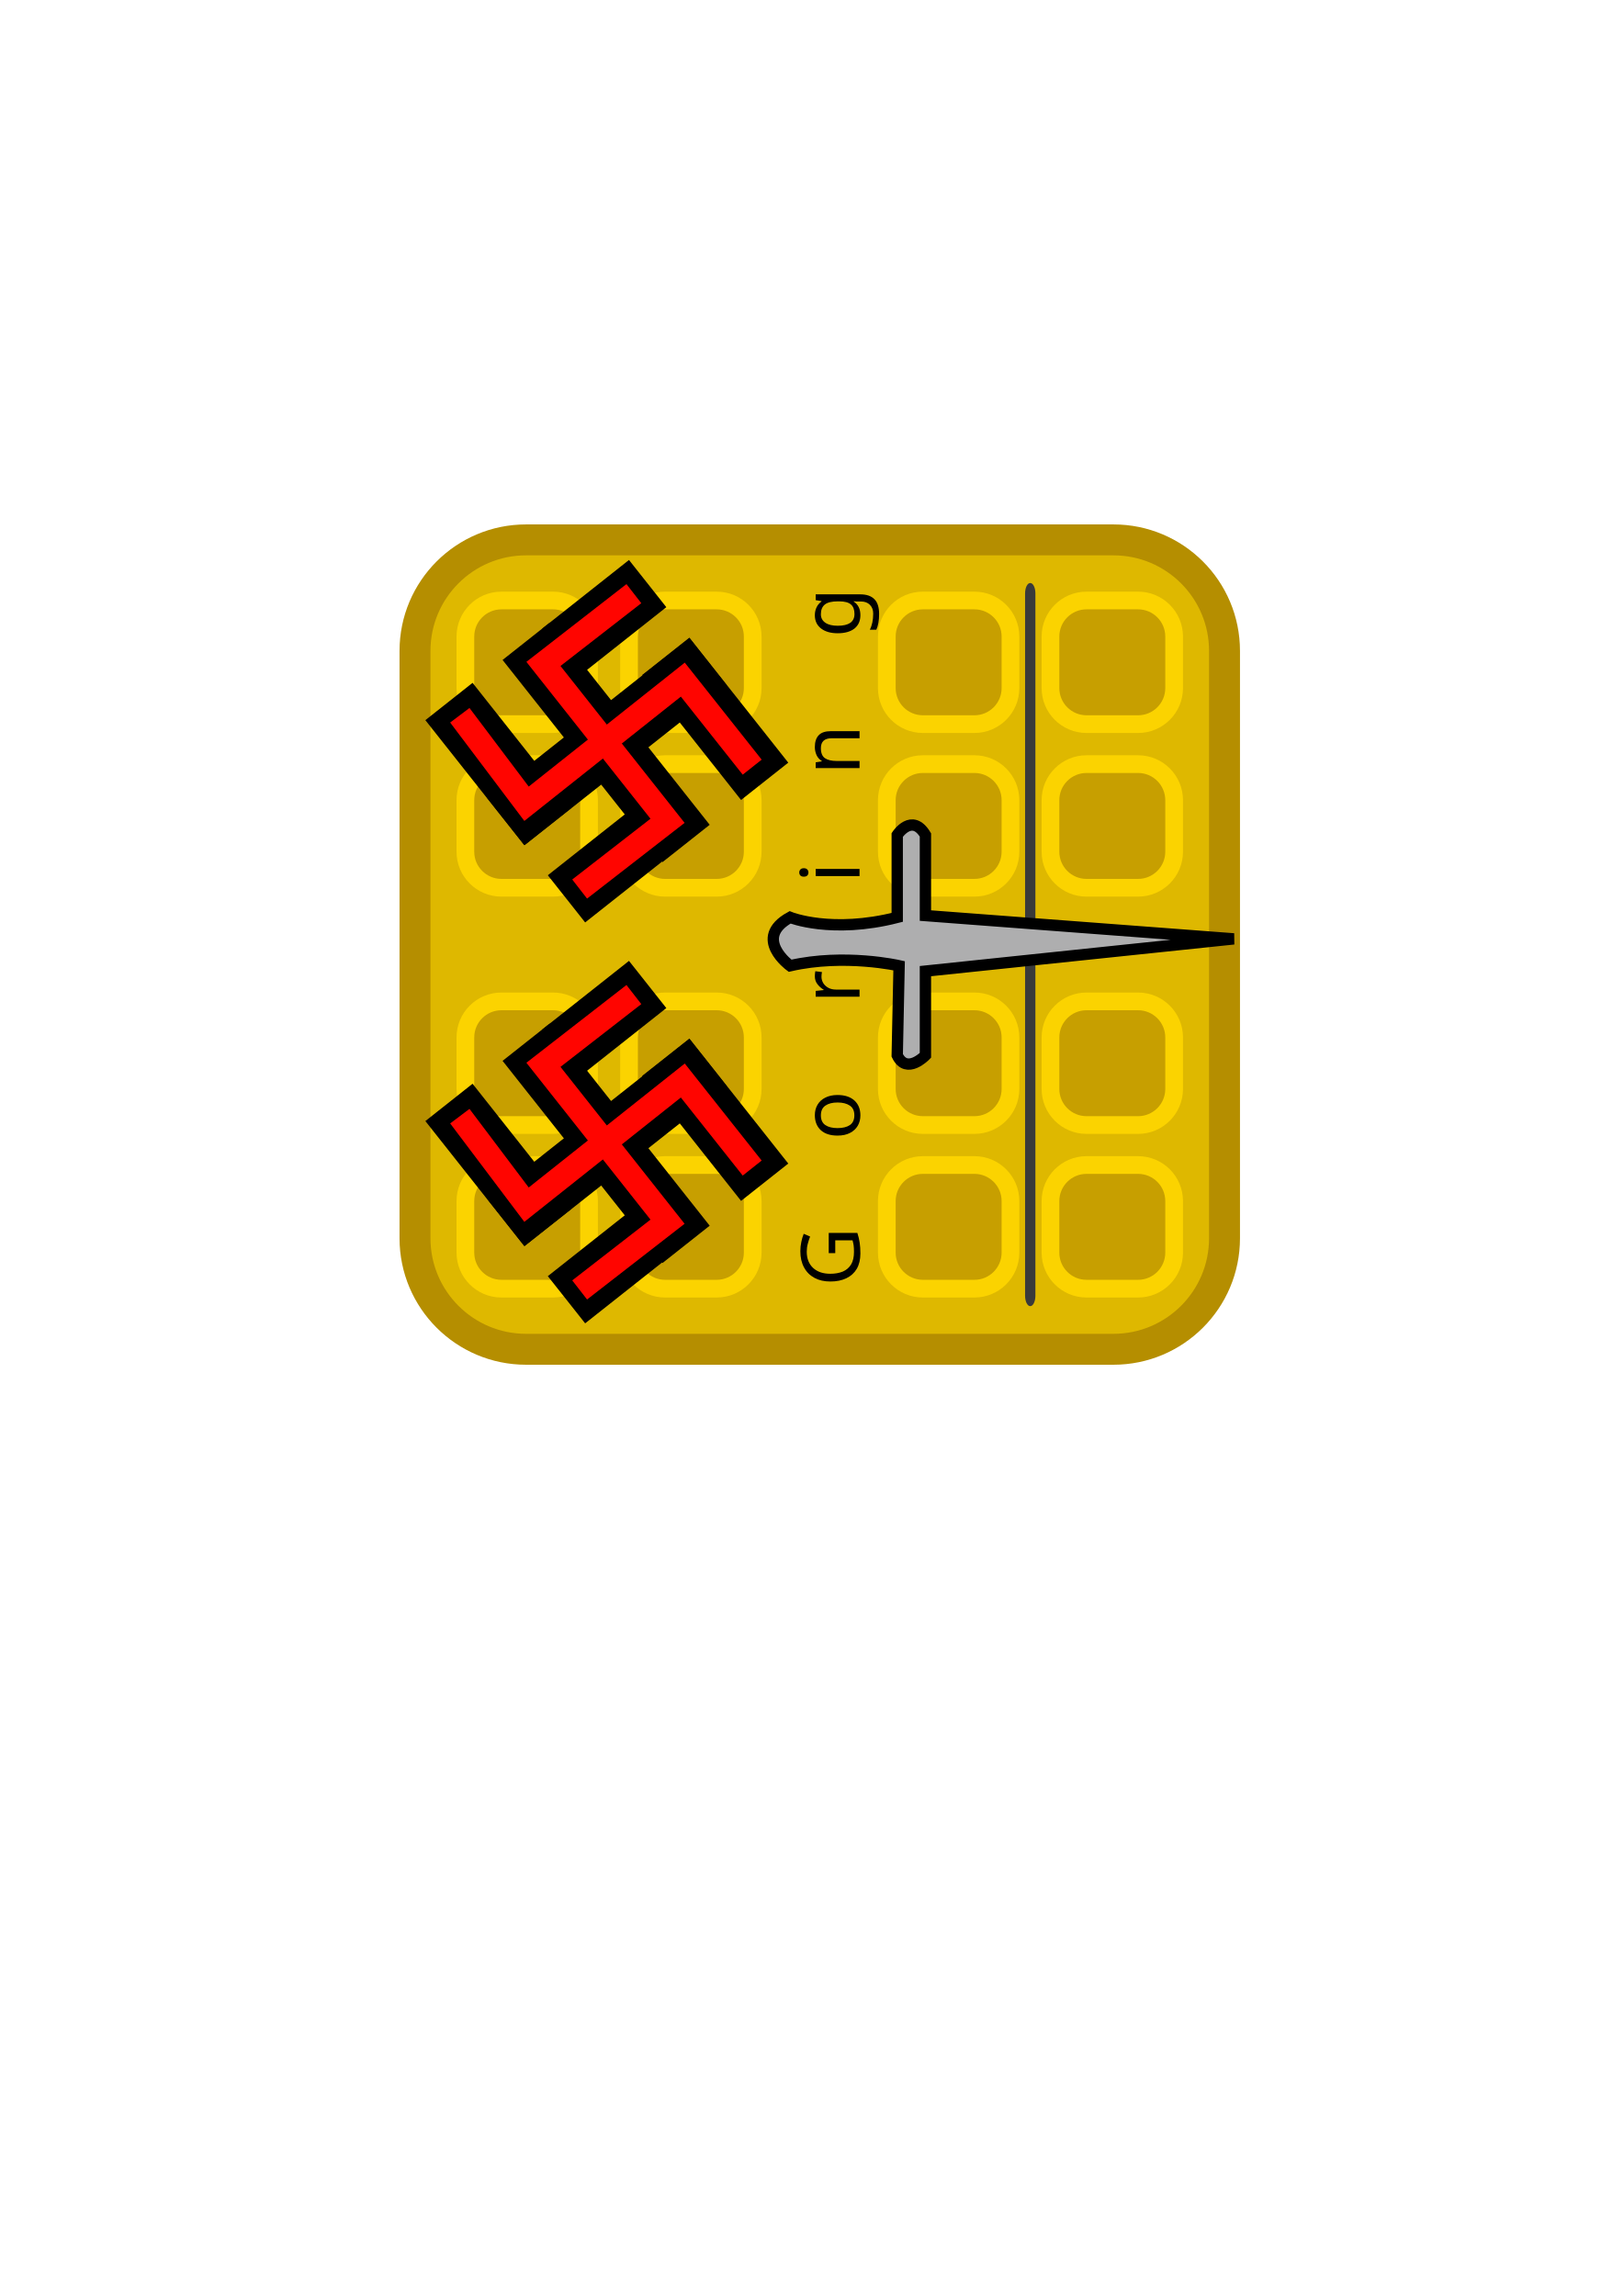
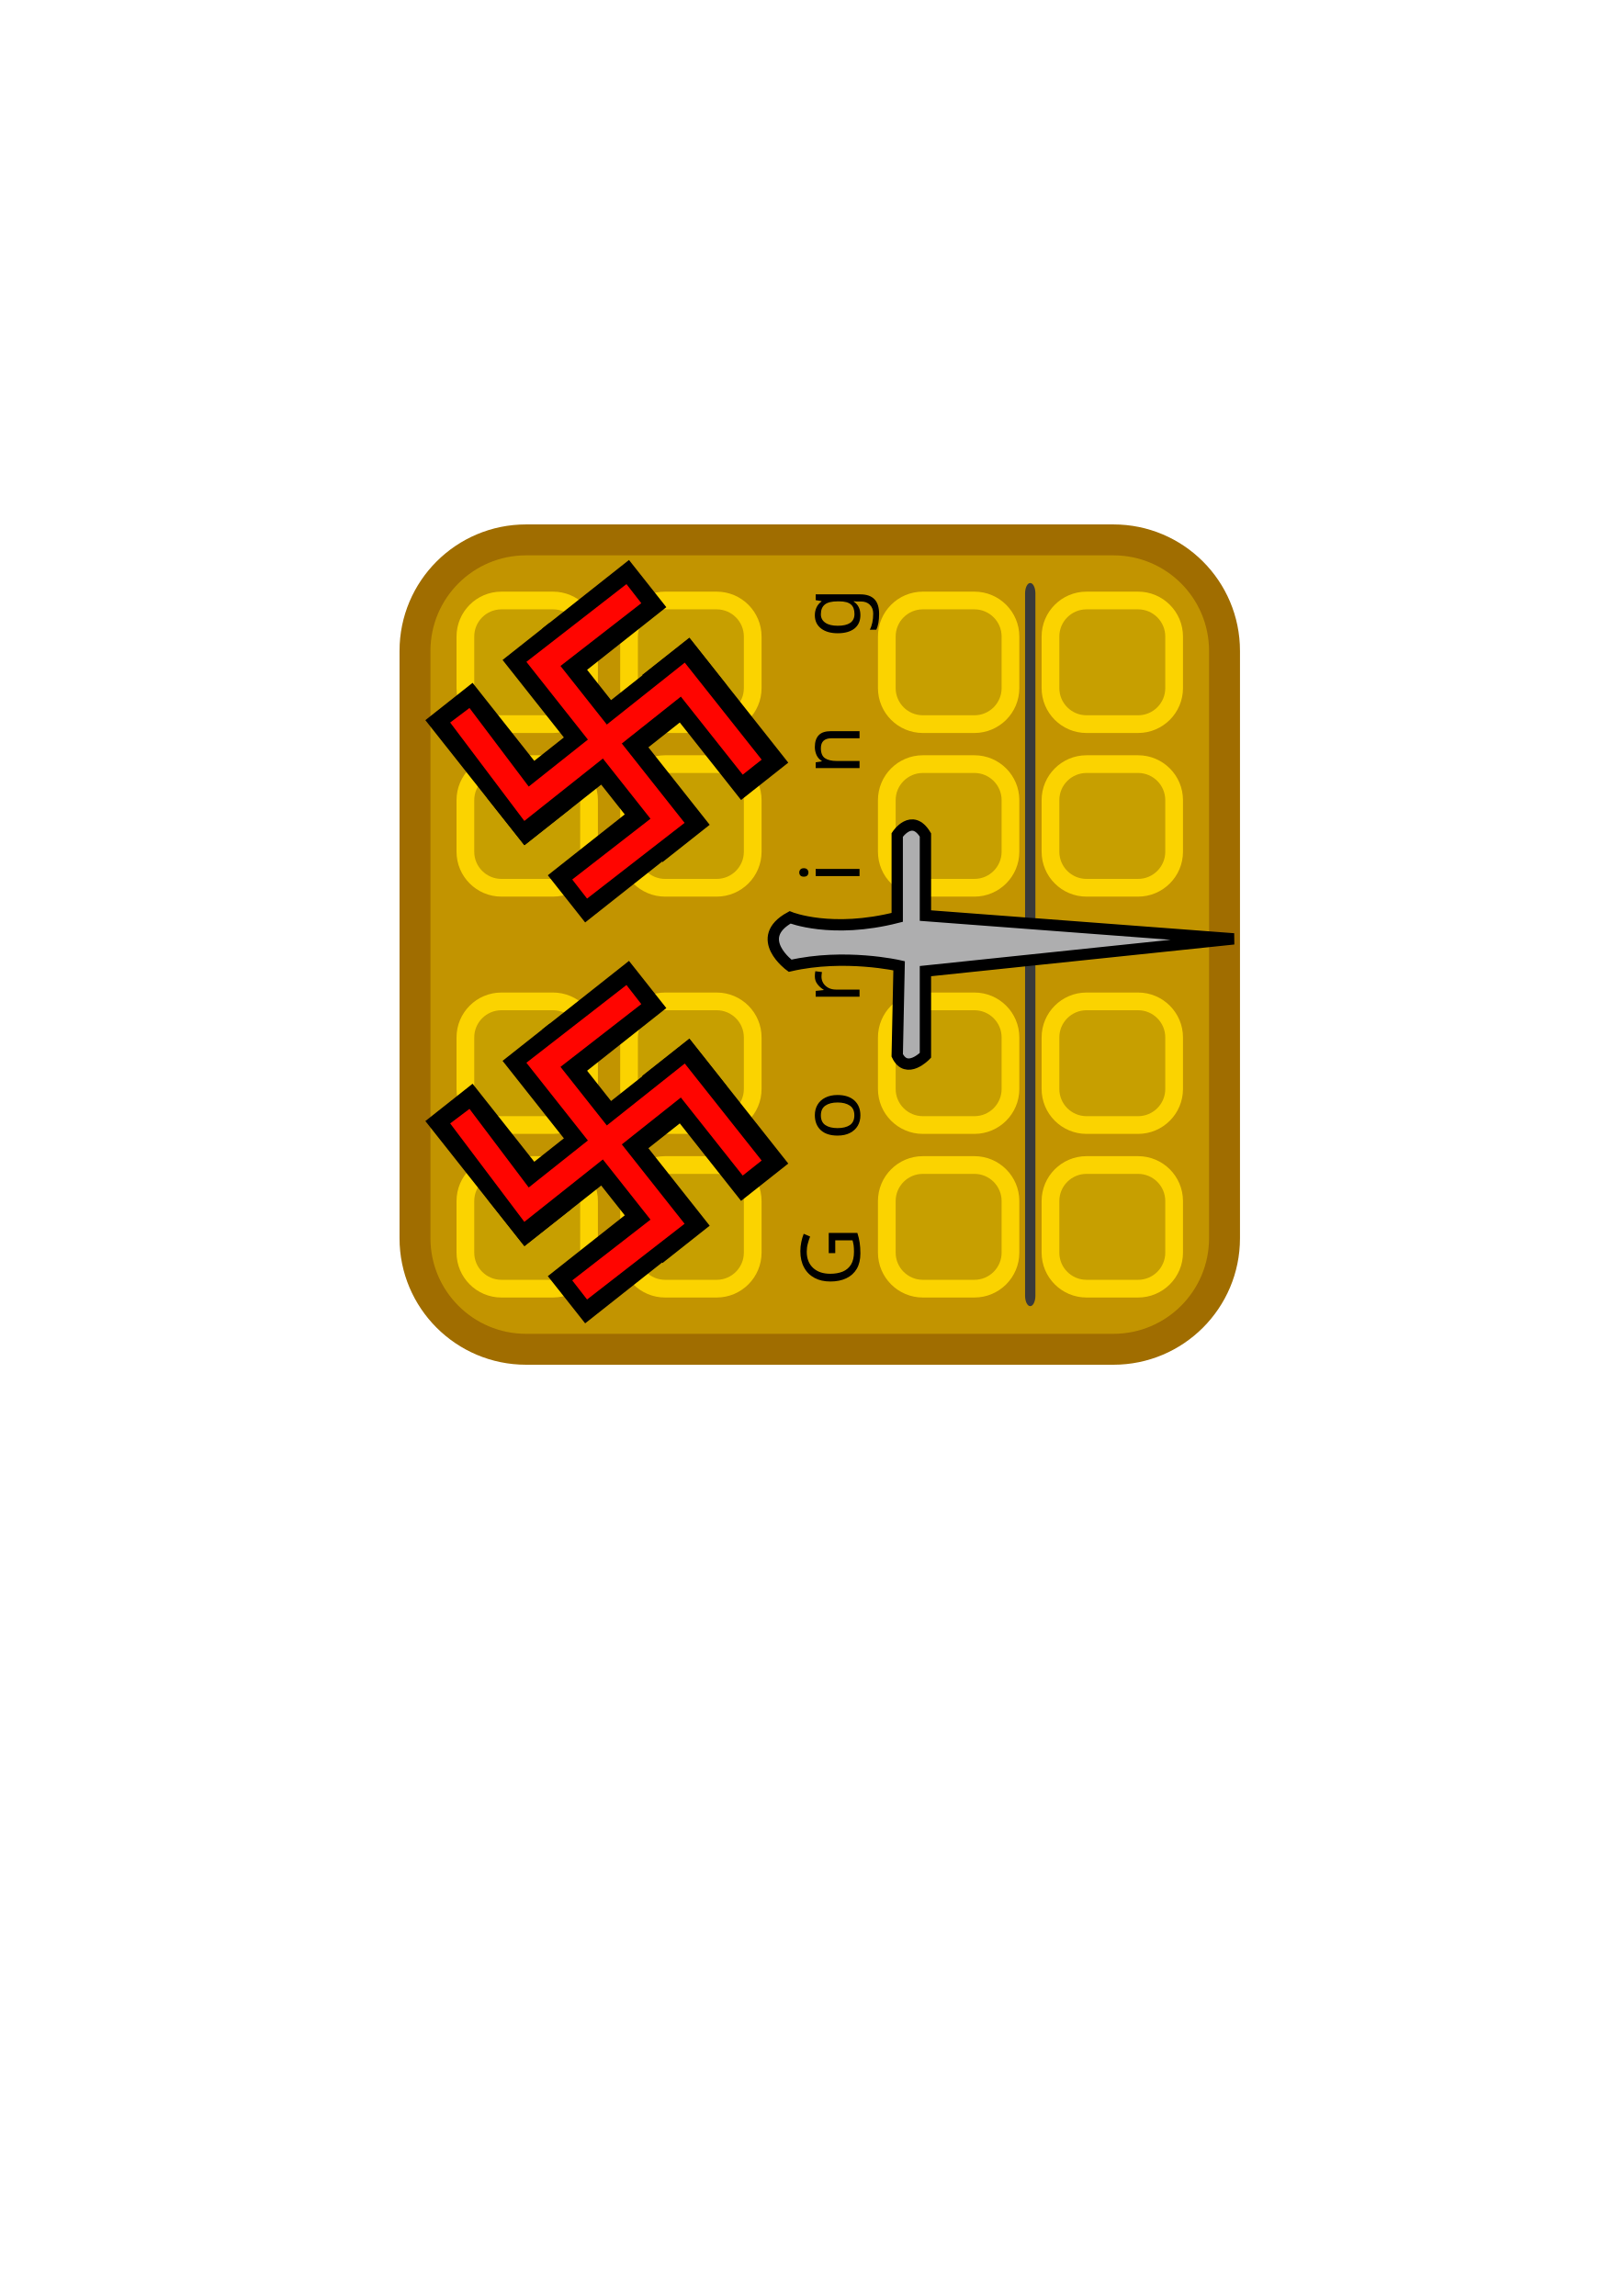
<svg xmlns="http://www.w3.org/2000/svg" width="210mm" height="297mm" viewBox="0 0 210 297" version="1.1" id="svg6120">
  <defs id="defs6114" />
  <g id="layer1">
-     <rect style="fill:#deb800;fill-opacity:1;stroke:#b58e00;stroke-width:4;stroke-miterlimit:4;stroke-dasharray:none;stroke-opacity:1" id="rect7285" width="104.699" height="104.699" x="-174.536" y="53.673" ry="14.363" transform="rotate(-90)" />
+     <rect style="fill:#c29400;fill-opacity:1;stroke:#a06d00;stroke-width:4;stroke-miterlimit:4;stroke-dasharray:none;stroke-opacity:1" id="rect7285" width="104.699" height="104.699" x="-174.536" y="53.673" ry="14.363" transform="rotate(-90)" />
    <rect style="fill:#3a3a3a;fill-opacity:1;stroke:none;stroke-width:1.465;stroke-miterlimit:4;stroke-dasharray:none;stroke-opacity:1" id="rect982" width="1.336" height="93.544" x="132.577" y="75.414" rx="12.361" ry="1.347" />
    <g id="g7387" transform="rotate(-90,106.0507,122.1577)">
      <g transform="translate(0.8126879)" id="g7341">
        <g id="g7323">
          <rect ry="4.665" y="76.297" x="60.7" height="15.994" width="15.994" id="rect7287" style="fill:#c79f00;fill-opacity:1;stroke:#fbd300;stroke-width:2.292;stroke-miterlimit:4;stroke-dasharray:none;stroke-opacity:1" />
          <rect style="fill:#c79f00;fill-opacity:1;stroke:#fbd300;stroke-width:2.292;stroke-miterlimit:4;stroke-dasharray:none;stroke-opacity:1" id="rect7289" width="15.994" height="15.994" x="60.7" y="97.464" ry="4.665" />
          <rect style="fill:#c79f00;fill-opacity:1;stroke:#fbd300;stroke-width:2.292;stroke-miterlimit:4;stroke-dasharray:none;stroke-opacity:1" id="rect7291" width="15.994" height="15.994" x="81.867" y="76.297" ry="4.665" />
          <rect ry="4.665" y="97.464" x="81.867" height="15.994" width="15.994" id="rect7293" style="fill:#c79f00;fill-opacity:1;stroke:#fbd300;stroke-width:2.292;stroke-miterlimit:4;stroke-dasharray:none;stroke-opacity:1" />
        </g>
        <g id="g7329">
          <rect style="fill:#c79f00;fill-opacity:1;stroke:#fbd300;stroke-width:2.292;stroke-miterlimit:4;stroke-dasharray:none;stroke-opacity:1" id="rect7295" width="15.994" height="15.994" x="112.559" y="76.297" ry="4.665" />
          <rect ry="4.665" y="97.464" x="112.559" height="15.994" width="15.994" id="rect7297" style="fill:#c79f00;fill-opacity:1;stroke:#fbd300;stroke-width:2.292;stroke-miterlimit:4;stroke-dasharray:none;stroke-opacity:1" />
          <rect ry="4.665" y="76.297" x="133.725" height="15.994" width="15.994" id="rect7299" style="fill:#c79f00;fill-opacity:1;stroke:#fbd300;stroke-width:2.292;stroke-miterlimit:4;stroke-dasharray:none;stroke-opacity:1" />
          <rect style="fill:#c79f00;fill-opacity:1;stroke:#fbd300;stroke-width:2.292;stroke-miterlimit:4;stroke-dasharray:none;stroke-opacity:1" id="rect7301" width="15.994" height="15.994" x="133.725" y="97.464" ry="4.665" />
        </g>
      </g>
      <g id="g7363" transform="translate(0.8126879,54.50416)">
        <g id="g7351">
          <rect style="fill:#c79f00;fill-opacity:1;stroke:#fbd300;stroke-width:2.292;stroke-miterlimit:4;stroke-dasharray:none;stroke-opacity:1" id="rect7343" width="15.994" height="15.994" x="60.7" y="76.297" ry="4.665" />
          <rect ry="4.665" y="97.464" x="60.7" height="15.994" width="15.994" id="rect7345" style="fill:#c79f00;fill-opacity:1;stroke:#fbd300;stroke-width:2.292;stroke-miterlimit:4;stroke-dasharray:none;stroke-opacity:1" />
          <rect ry="4.665" y="76.297" x="81.867" height="15.994" width="15.994" id="rect7347" style="fill:#c79f00;fill-opacity:1;stroke:#fbd300;stroke-width:2.292;stroke-miterlimit:4;stroke-dasharray:none;stroke-opacity:1" />
          <rect style="fill:#c79f00;fill-opacity:1;stroke:#fbd300;stroke-width:2.292;stroke-miterlimit:4;stroke-dasharray:none;stroke-opacity:1" id="rect7349" width="15.994" height="15.994" x="81.867" y="97.464" ry="4.665" />
        </g>
        <g id="g7361">
          <rect ry="4.665" y="76.297" x="112.559" height="15.994" width="15.994" id="rect7353" style="fill:#c79f00;fill-opacity:1;stroke:#fbd300;stroke-width:2.292;stroke-miterlimit:4;stroke-dasharray:none;stroke-opacity:1" />
          <rect style="fill:#c79f00;fill-opacity:1;stroke:#fbd300;stroke-width:2.292;stroke-miterlimit:4;stroke-dasharray:none;stroke-opacity:1" id="rect7355" width="15.994" height="15.994" x="112.559" y="97.464" ry="4.665" />
          <rect style="fill:#c79f00;fill-opacity:1;stroke:#fbd300;stroke-width:2.292;stroke-miterlimit:4;stroke-dasharray:none;stroke-opacity:1" id="rect7357" width="15.994" height="15.994" x="133.725" y="76.297" ry="4.665" />
          <rect ry="4.665" y="97.464" x="133.725" height="15.994" width="15.994" id="rect7359" style="fill:#c79f00;fill-opacity:1;stroke:#fbd300;stroke-width:2.292;stroke-miterlimit:4;stroke-dasharray:none;stroke-opacity:1" />
        </g>
      </g>
    </g>
    <g id="g1821" transform="matrix(0,-1.25241,1.25241,0,-126.3401,385.9583)">
      <g id="g1791" transform="matrix(0.137829,0.1742751,-0.1742751,0.137829,228.8336,170.4549)" style="stroke-width:11.241;stroke-miterlimit:4;stroke-dasharray:none">
        <rect y="57.363" x="-146.806" height="119.818" width="27.97" id="rect1779" style="fill:#000000;fill-opacity:1;stroke:none;stroke-width:11.241;stroke-miterlimit:4;stroke-dasharray:none;stroke-opacity:1" />
        <rect transform="rotate(-90)" style="fill:#000000;fill-opacity:1;stroke:none;stroke-width:11.241;stroke-miterlimit:4;stroke-dasharray:none;stroke-opacity:1" id="rect1781" width="27.97" height="119.818" x="-131.257" y="-192.201" />
        <rect style="fill:#000000;fill-opacity:1;stroke:none;stroke-width:11.241;stroke-miterlimit:4;stroke-dasharray:none;stroke-opacity:1" id="rect1783" width="27.97" height="74.083" x="-192.314" y="57.061" />
        <rect y="103.098" x="-100.239" height="74.083" width="27.97" id="rect1785" style="fill:#000000;fill-opacity:1;stroke:none;stroke-width:11.241;stroke-miterlimit:4;stroke-dasharray:none;stroke-opacity:1" />
        <rect transform="rotate(-90)" style="fill:#000000;fill-opacity:1;stroke:none;stroke-width:11.241;stroke-miterlimit:4;stroke-dasharray:none;stroke-opacity:1" id="rect1787" width="27.97" height="51.405" x="-85.334" y="-123.296" />
        <rect transform="rotate(-90)" style="fill:#000000;fill-opacity:1;stroke:none;stroke-width:11.241;stroke-miterlimit:4;stroke-dasharray:none;stroke-opacity:1" id="rect1789" width="27.97" height="65.39" x="-176.879" y="-192.39" />
      </g>
      <g style="stroke:#ff0500;stroke-opacity:1" transform="matrix(0.5587788,0,0,0.5587788,179.6988,98.65015)" id="g1797">
        <path id="path1793" d="M 23.607,88.967 7.249,101.294 30.194,130.176 14.013,142.999" style="fill:none;fill-opacity:1;stroke:#ff0500;stroke-width:4.47;stroke-linecap:butt;stroke-linejoin:miter;stroke-miterlimit:4;stroke-dasharray:none;stroke-opacity:1" />
        <path id="path1795" d="M 46.086,121.134 33.098,104.42 4.098,127.355 -8.516,111.112" style="fill:none;fill-opacity:1;stroke:#ff0500;stroke-width:4.47;stroke-linecap:butt;stroke-linejoin:miter;stroke-miterlimit:4;stroke-dasharray:none;stroke-opacity:1" />
      </g>
    </g>
    <text xml:space="preserve" style="font-style:normal;font-variant:normal;font-weight:normal;font-stretch:normal;font-size:10.583px;line-height:1.25;font-family:germania;-inkscape-font-specification:germania;letter-spacing:0px;word-spacing:0px;fill:#000000;fill-opacity:1;stroke:none;stroke-width:0.265" x="10.691" y="69.286" id="text7516">
      <tspan id="tspan7514" x="10.691" y="78.65" style="stroke-width:0.265" />
    </text>
    <text xml:space="preserve" style="font-style:normal;font-variant:normal;font-weight:normal;font-stretch:normal;font-size:10.583px;line-height:1.25;font-family:germania;-inkscape-font-specification:germania;letter-spacing:4.241px;word-spacing:0px;fill:#000000;fill-opacity:1;stroke:none;stroke-width:0.265" x="-166.412" y="111.167" id="text954" transform="rotate(-90)">
      <tspan id="tspan952" x="-166.412" y="111.167" style="letter-spacing:4.241px;stroke-width:0.265">G o r i n g</tspan>
    </text>
    <g transform="matrix(0,-1.25241,1.25241,0,-126.3401,334.0997)" id="g976">
      <g style="stroke-width:11.241;stroke-miterlimit:4;stroke-dasharray:none" transform="matrix(0.137829,0.1742751,-0.1742751,0.137829,228.8336,170.4549)" id="g968">
        <rect style="fill:#000000;fill-opacity:1;stroke:none;stroke-width:11.241;stroke-miterlimit:4;stroke-dasharray:none;stroke-opacity:1" id="rect956" width="27.97" height="119.818" x="-146.806" y="57.363" />
        <rect y="-192.201" x="-131.257" height="119.818" width="27.97" id="rect958" style="fill:#000000;fill-opacity:1;stroke:none;stroke-width:11.241;stroke-miterlimit:4;stroke-dasharray:none;stroke-opacity:1" transform="rotate(-90)" />
        <rect y="57.061" x="-192.314" height="74.083" width="27.97" id="rect960" style="fill:#000000;fill-opacity:1;stroke:none;stroke-width:11.241;stroke-miterlimit:4;stroke-dasharray:none;stroke-opacity:1" />
        <rect style="fill:#000000;fill-opacity:1;stroke:none;stroke-width:11.241;stroke-miterlimit:4;stroke-dasharray:none;stroke-opacity:1" id="rect962" width="27.97" height="74.083" x="-100.239" y="103.098" />
        <rect y="-123.296" x="-85.334" height="51.405" width="27.97" id="rect964" style="fill:#000000;fill-opacity:1;stroke:none;stroke-width:11.241;stroke-miterlimit:4;stroke-dasharray:none;stroke-opacity:1" transform="rotate(-90)" />
        <rect y="-192.39" x="-176.879" height="65.39" width="27.97" id="rect966" style="fill:#000000;fill-opacity:1;stroke:none;stroke-width:11.241;stroke-miterlimit:4;stroke-dasharray:none;stroke-opacity:1" transform="rotate(-90)" />
      </g>
      <g id="g974" transform="matrix(0.5587788,0,0,0.5587788,179.6988,98.65015)" style="stroke:#ff0500;stroke-opacity:1">
        <path style="fill:none;fill-opacity:1;stroke:#ff0500;stroke-width:4.47;stroke-linecap:butt;stroke-linejoin:miter;stroke-miterlimit:4;stroke-dasharray:none;stroke-opacity:1" d="M 23.607,88.967 7.249,101.294 30.194,130.176 14.013,142.999" id="path970" />
        <path style="fill:none;fill-opacity:1;stroke:#ff0500;stroke-width:4.47;stroke-linecap:butt;stroke-linejoin:miter;stroke-miterlimit:4;stroke-dasharray:none;stroke-opacity:1" d="M 46.086,121.134 33.098,104.42 4.098,127.355 -8.516,111.112" id="path972" />
      </g>
    </g>
    <path style="fill:#aeaeaf;fill-opacity:1;stroke:#000000;stroke-width:1.465;stroke-linecap:butt;stroke-linejoin:miter;stroke-miterlimit:4;stroke-dasharray:none;stroke-opacity:1" d="m 116.285,124.925 c 0,0 -7.052,-1.623 -14.103,0 0,0 -4.883,-3.571 0,-6.258 0,0 5.356,2.172 13.86,0 V 108.005 c 0,0 1.898,-2.889 3.647,0 v 10.43 l 39.878,3.013 -39.878,4.172 v 10.894 c 0,0 -2.432,2.55 -3.647,0 z" id="path980" />
  </g>
</svg>
